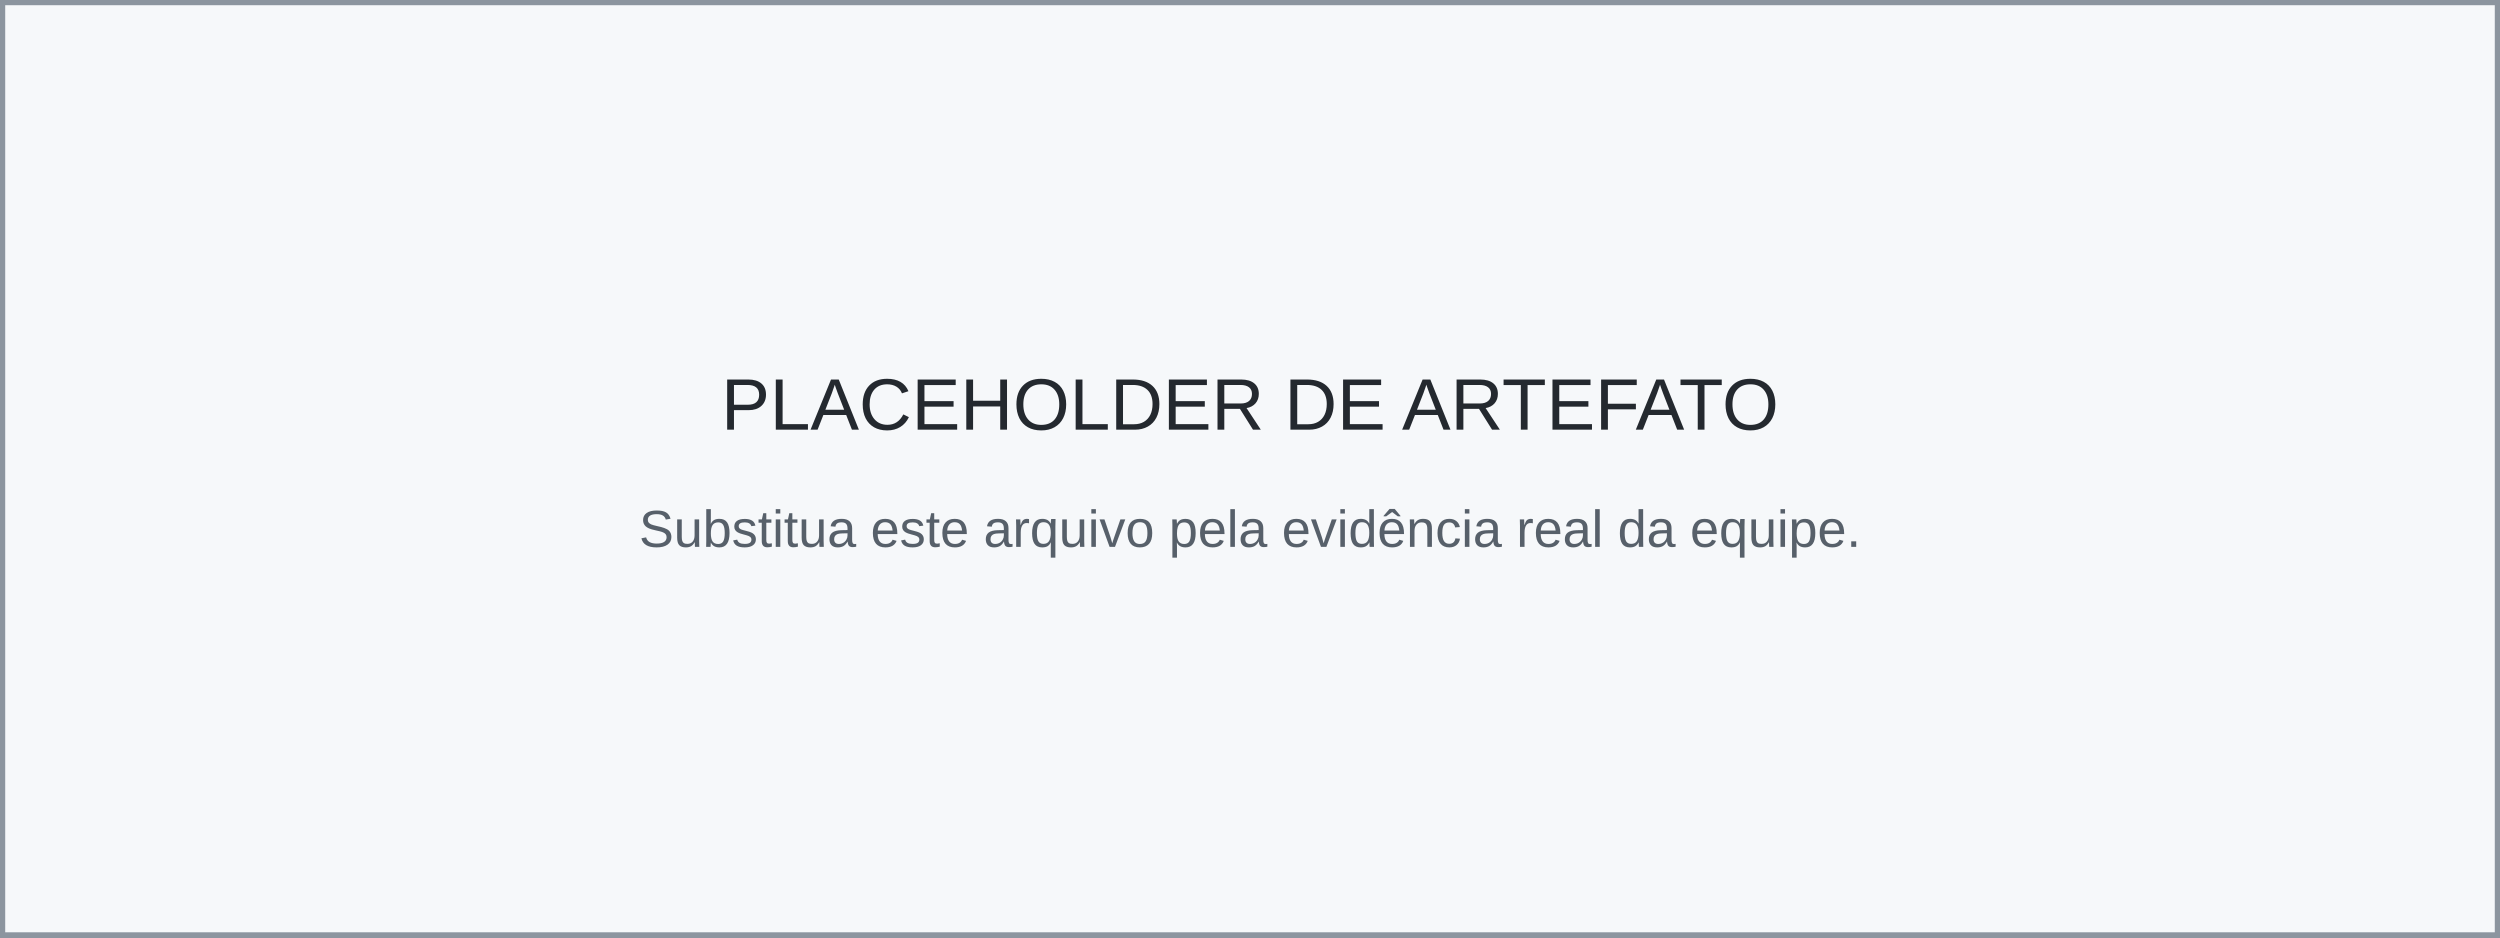
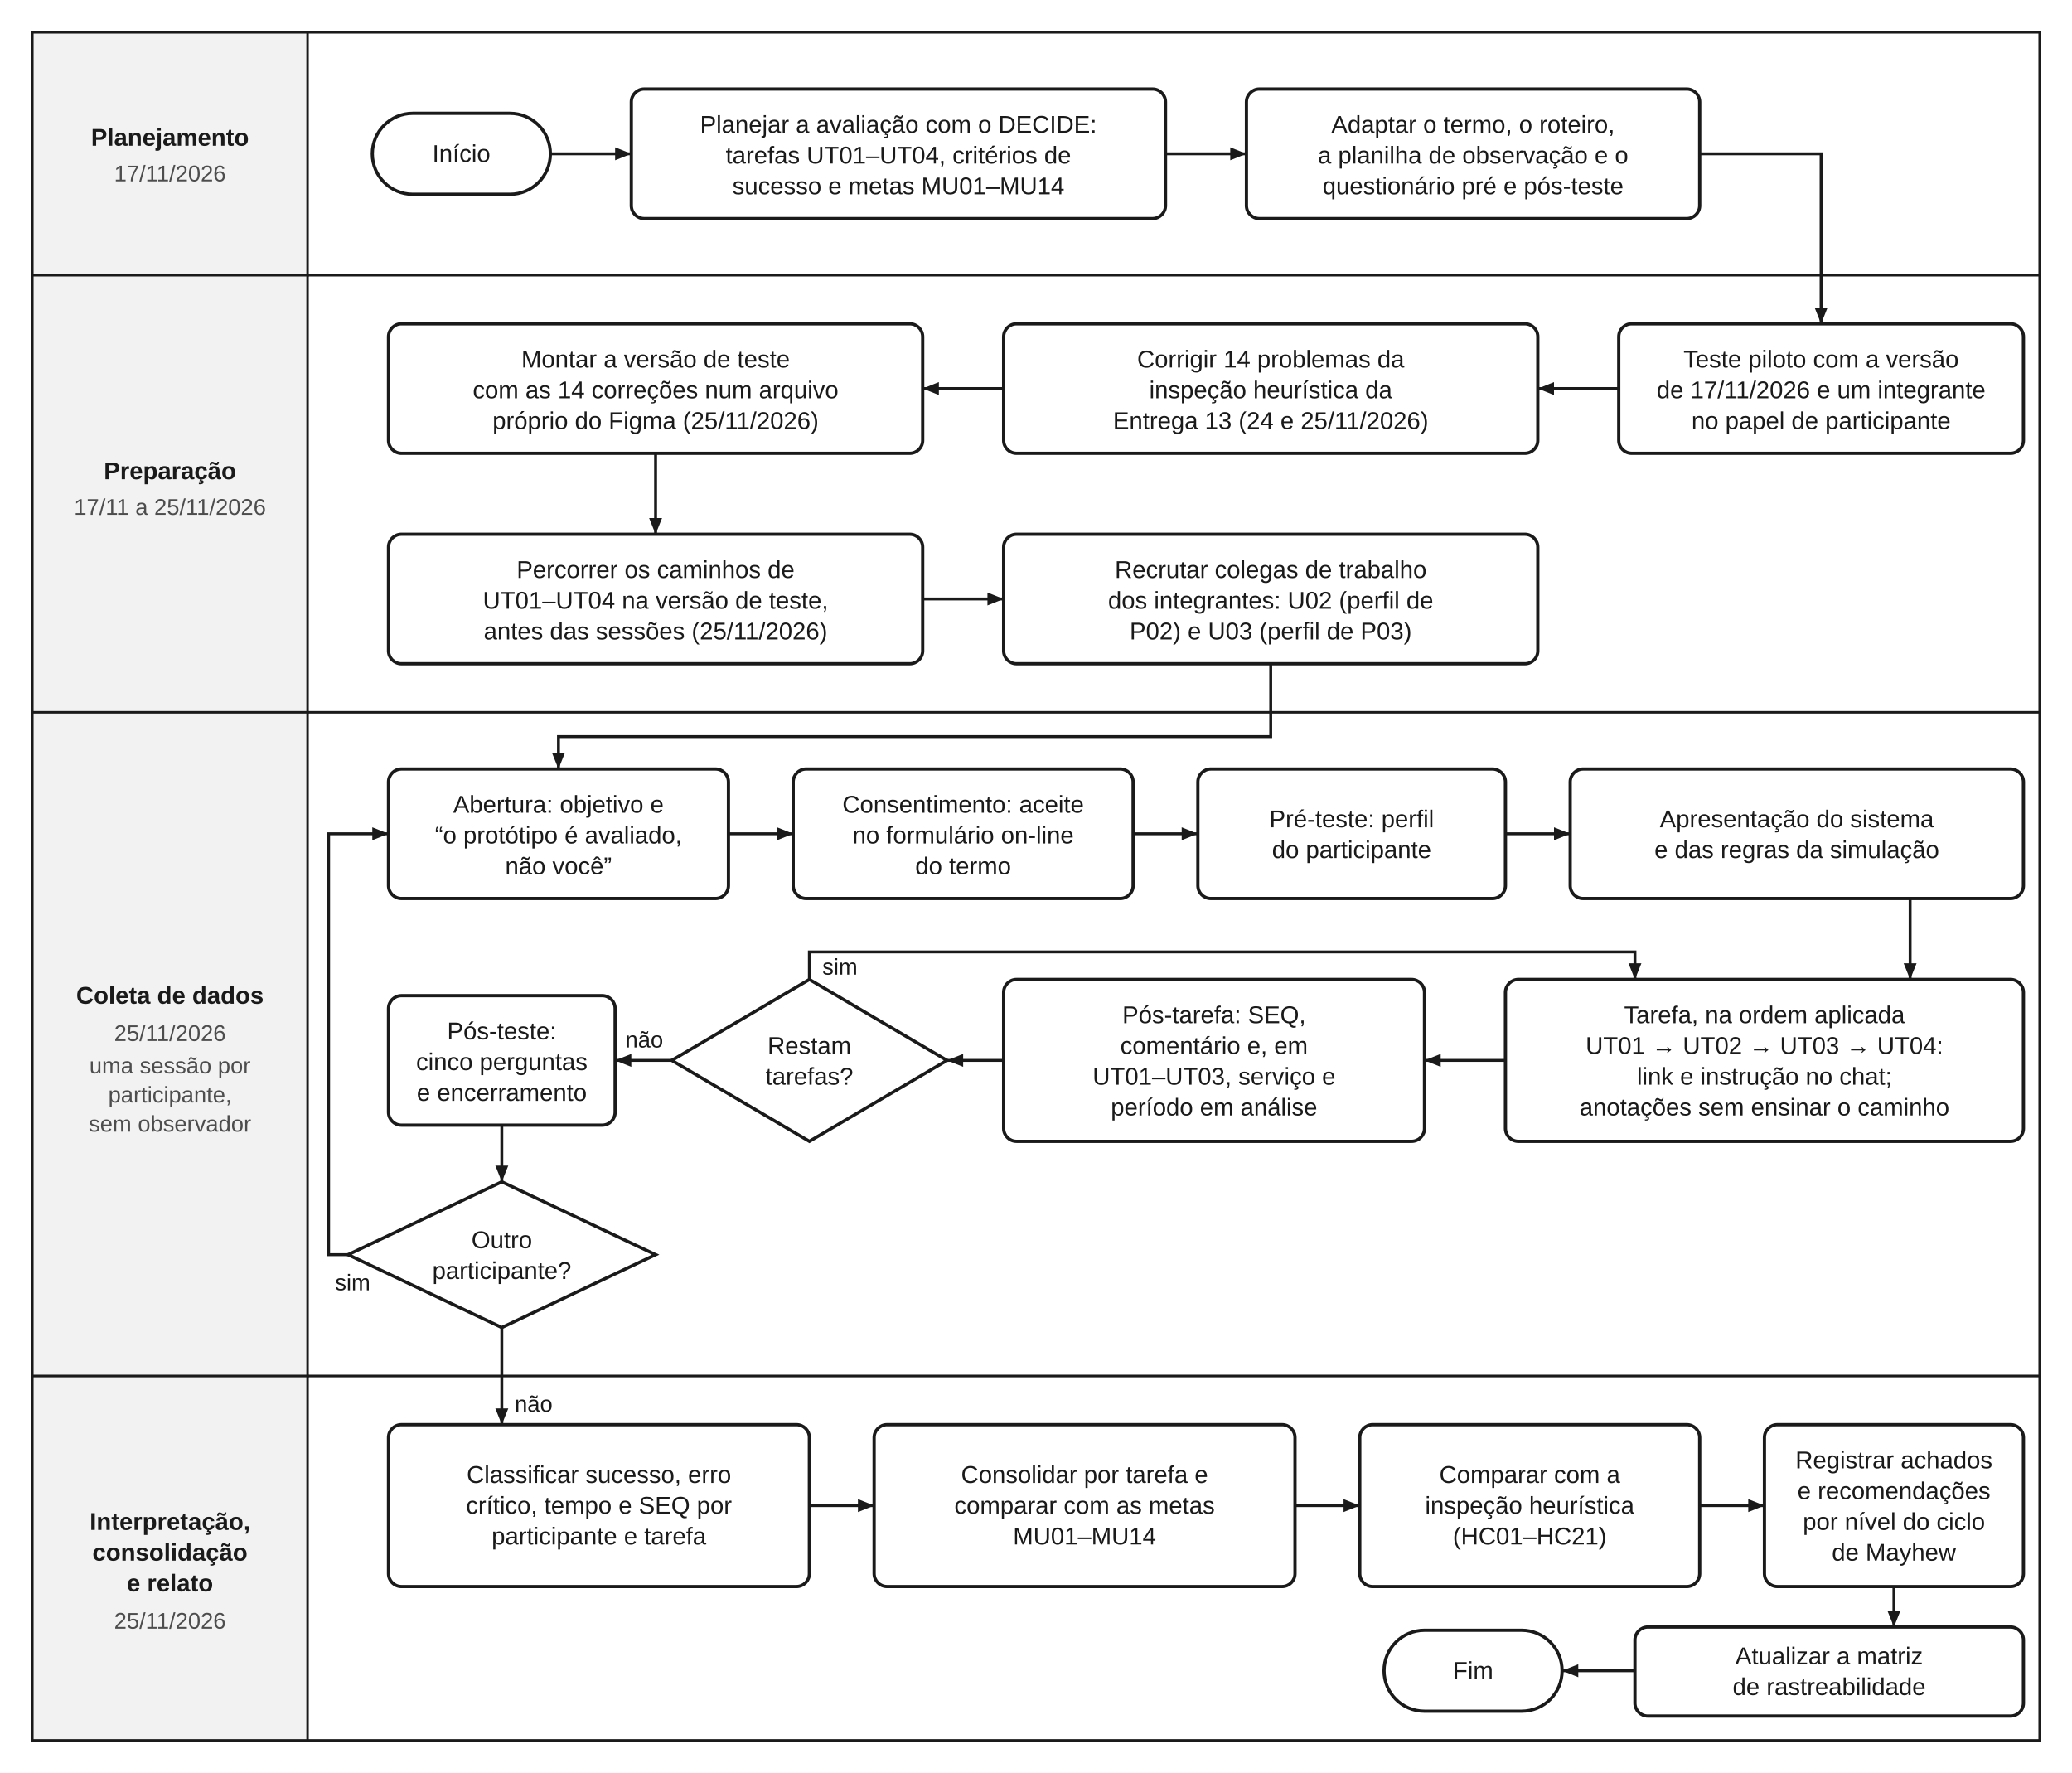
- <svg xmlns="http://www.w3.org/2000/svg" width="960" height="360" viewBox="0 0 960 360">
-   <rect width="100%" height="100%" fill="#f6f8fa" stroke="#8c959f" stroke-width="4" />
-   <text x="480" y="165" text-anchor="middle" font-family="Arial, sans-serif" font-size="28" fill="#24292f">PLACEHOLDER DE ARTEFATO</text>
-   <text x="480" y="210" text-anchor="middle" font-family="Arial, sans-serif" font-size="20" fill="#57606a">Substitua este arquivo pela evidência real da equipe.</text>
+ <svg xmlns="http://www.w3.org/2000/svg" width="1280" height="1095" viewBox="0 0 1280 1095" font-family="Arial, Helvetica, sans-serif" fill="#1a1a1a">
+   <defs>
+     <marker id="seta" viewBox="0 0 10 8" refX="10" refY="4" markerWidth="10" markerHeight="8" markerUnits="userSpaceOnUse" orient="auto">
+       <path d="M0,0 L10,4 L0,8 z" fill="#1a1a1a" />
+     </marker>
+   </defs>
+   <rect width="1280" height="1095" fill="#ffffff" />
+   <rect x="20" y="20" width="1240" height="150" fill="#ffffff" stroke="#1a1a1a" stroke-width="1.5" />
+   <rect x="20" y="170" width="1240" height="270" fill="#ffffff" stroke="#1a1a1a" stroke-width="1.5" />
+   <rect x="20" y="440" width="1240" height="410" fill="#ffffff" stroke="#1a1a1a" stroke-width="1.5" />
+   <rect x="20" y="850" width="1240" height="225" fill="#ffffff" stroke="#1a1a1a" stroke-width="1.5" />
+   <rect x="20" y="20" width="170" height="150" fill="#f2f2f2" stroke="#1a1a1a" stroke-width="1.5" />
+   <rect x="20" y="170" width="170" height="270" fill="#f2f2f2" stroke="#1a1a1a" stroke-width="1.5" />
+   <rect x="20" y="440" width="170" height="410" fill="#f2f2f2" stroke="#1a1a1a" stroke-width="1.5" />
+   <rect x="20" y="850" width="170" height="225" fill="#f2f2f2" stroke="#1a1a1a" stroke-width="1.5" />
+   <text x="105" y="90" font-size="15" font-weight="bold" text-anchor="middle">Planejamento</text>
+   <text x="105" y="112" font-size="14" fill="#4d4d4d" text-anchor="middle">17/11/2026</text>
+   <text x="105" y="296" font-size="15" font-weight="bold" text-anchor="middle">Preparação</text>
+   <text x="105" y="318" font-size="14" fill="#4d4d4d" text-anchor="middle">17/11 a 25/11/2026</text>
+   <text x="105" y="620" font-size="15" font-weight="bold" text-anchor="middle">Coleta de dados</text>
+   <text x="105" y="643" font-size="14" fill="#4d4d4d" text-anchor="middle">25/11/2026</text>
+   <text x="105" y="663" font-size="14" fill="#4d4d4d" text-anchor="middle">uma sessão por</text>
+   <text x="105" y="681" font-size="14" fill="#4d4d4d" text-anchor="middle">participante,</text>
+   <text x="105" y="699" font-size="14" fill="#4d4d4d" text-anchor="middle">sem observador</text>
+   <text x="105" y="945" font-size="15" font-weight="bold" text-anchor="middle">Interpretação,</text>
+   <text x="105" y="964" font-size="15" font-weight="bold" text-anchor="middle">consolidação</text>
+   <text x="105" y="983" font-size="15" font-weight="bold" text-anchor="middle">e relato</text>
+   <text x="105" y="1006" font-size="14" fill="#4d4d4d" text-anchor="middle">25/11/2026</text>
+   <rect x="230" y="70" width="110" height="50" rx="25" fill="#ffffff" stroke="#1a1a1a" stroke-width="2" />
+   <text x="285" y="100" font-size="15" text-anchor="middle">Início</text>
+   <rect x="390" y="55" width="330" height="80" rx="8" fill="#ffffff" stroke="#1a1a1a" stroke-width="2" />
+   <text x="555" y="82" font-size="15" text-anchor="middle">Planejar a avaliação com o DECIDE:</text>
+   <text x="555" y="101" font-size="15" text-anchor="middle">tarefas UT01–UT04, critérios de</text>
+   <text x="555" y="120" font-size="15" text-anchor="middle">sucesso e metas MU01–MU14</text>
+   <rect x="770" y="55" width="280" height="80" rx="8" fill="#ffffff" stroke="#1a1a1a" stroke-width="2" />
+   <text x="910" y="82" font-size="15" text-anchor="middle">Adaptar o termo, o roteiro,</text>
+   <text x="910" y="101" font-size="15" text-anchor="middle">a planilha de observação e o</text>
+   <text x="910" y="120" font-size="15" text-anchor="middle">questionário pré e pós-teste</text>
+   <path d="M340,95 L390,95" fill="none" stroke="#1a1a1a" stroke-width="1.8" marker-end="url(#seta)" />
+   <path d="M720,95 L770,95" fill="none" stroke="#1a1a1a" stroke-width="1.8" marker-end="url(#seta)" />
+   <path d="M1050,95 L1125,95 L1125,200" fill="none" stroke="#1a1a1a" stroke-width="1.8" marker-end="url(#seta)" />
+   <rect x="1000" y="200" width="250" height="80" rx="8" fill="#ffffff" stroke="#1a1a1a" stroke-width="2" />
+   <text x="1125" y="227" font-size="15" text-anchor="middle">Teste piloto com a versão</text>
+   <text x="1125" y="246" font-size="15" text-anchor="middle">de 17/11/2026 e um integrante</text>
+   <text x="1125" y="265" font-size="15" text-anchor="middle">no papel de participante</text>
+   <rect x="620" y="200" width="330" height="80" rx="8" fill="#ffffff" stroke="#1a1a1a" stroke-width="2" />
+   <text x="785" y="227" font-size="15" text-anchor="middle">Corrigir 14 problemas da</text>
+   <text x="785" y="246" font-size="15" text-anchor="middle">inspeção heurística da</text>
+   <text x="785" y="265" font-size="15" text-anchor="middle">Entrega 13 (24 e 25/11/2026)</text>
+   <rect x="240" y="200" width="330" height="80" rx="8" fill="#ffffff" stroke="#1a1a1a" stroke-width="2" />
+   <text x="405" y="227" font-size="15" text-anchor="middle">Montar a versão de teste</text>
+   <text x="405" y="246" font-size="15" text-anchor="middle">com as 14 correções num arquivo</text>
+   <text x="405" y="265" font-size="15" text-anchor="middle">próprio do Figma (25/11/2026)</text>
+   <path d="M1000,240 L950,240" fill="none" stroke="#1a1a1a" stroke-width="1.8" marker-end="url(#seta)" />
+   <path d="M620,240 L570,240" fill="none" stroke="#1a1a1a" stroke-width="1.8" marker-end="url(#seta)" />
+   <path d="M405,280 L405,330" fill="none" stroke="#1a1a1a" stroke-width="1.8" marker-end="url(#seta)" />
+   <rect x="240" y="330" width="330" height="80" rx="8" fill="#ffffff" stroke="#1a1a1a" stroke-width="2" />
+   <text x="405" y="357" font-size="15" text-anchor="middle">Percorrer os caminhos de</text>
+   <text x="405" y="376" font-size="15" text-anchor="middle">UT01–UT04 na versão de teste,</text>
+   <text x="405" y="395" font-size="15" text-anchor="middle">antes das sessões (25/11/2026)</text>
+   <rect x="620" y="330" width="330" height="80" rx="8" fill="#ffffff" stroke="#1a1a1a" stroke-width="2" />
+   <text x="785" y="357" font-size="15" text-anchor="middle">Recrutar colegas de trabalho</text>
+   <text x="785" y="376" font-size="15" text-anchor="middle">dos integrantes: U02 (perfil de</text>
+   <text x="785" y="395" font-size="15" text-anchor="middle">P02) e U03 (perfil de P03)</text>
+   <path d="M570,370 L620,370" fill="none" stroke="#1a1a1a" stroke-width="1.8" marker-end="url(#seta)" />
+   <path d="M785,410 L785,455 L345,455 L345,475" fill="none" stroke="#1a1a1a" stroke-width="1.8" marker-end="url(#seta)" />
+   <rect x="240" y="475" width="210" height="80" rx="8" fill="#ffffff" stroke="#1a1a1a" stroke-width="2" />
+   <text x="345" y="502" font-size="15" text-anchor="middle">Abertura: objetivo e</text>
+   <text x="345" y="521" font-size="15" text-anchor="middle">“o protótipo é avaliado,</text>
+   <text x="345" y="540" font-size="15" text-anchor="middle">não você”</text>
+   <rect x="490" y="475" width="210" height="80" rx="8" fill="#ffffff" stroke="#1a1a1a" stroke-width="2" />
+   <text x="595" y="502" font-size="15" text-anchor="middle">Consentimento: aceite</text>
+   <text x="595" y="521" font-size="15" text-anchor="middle">no formulário on-line</text>
+   <text x="595" y="540" font-size="15" text-anchor="middle">do termo</text>
+   <rect x="740" y="475" width="190" height="80" rx="8" fill="#ffffff" stroke="#1a1a1a" stroke-width="2" />
+   <text x="835" y="511" font-size="15" text-anchor="middle">Pré-teste: perfil</text>
+   <text x="835" y="530" font-size="15" text-anchor="middle">do participante</text>
+   <rect x="970" y="475" width="280" height="80" rx="8" fill="#ffffff" stroke="#1a1a1a" stroke-width="2" />
+   <text x="1110" y="511" font-size="15" text-anchor="middle">Apresentação do sistema</text>
+   <text x="1110" y="530" font-size="15" text-anchor="middle">e das regras da simulação</text>
+   <path d="M450,515 L490,515" fill="none" stroke="#1a1a1a" stroke-width="1.8" marker-end="url(#seta)" />
+   <path d="M700,515 L740,515" fill="none" stroke="#1a1a1a" stroke-width="1.8" marker-end="url(#seta)" />
+   <path d="M930,515 L970,515" fill="none" stroke="#1a1a1a" stroke-width="1.8" marker-end="url(#seta)" />
+   <path d="M1180,555 L1180,605" fill="none" stroke="#1a1a1a" stroke-width="1.8" marker-end="url(#seta)" />
+   <rect x="930" y="605" width="320" height="100" rx="8" fill="#ffffff" stroke="#1a1a1a" stroke-width="2" />
+   <text x="1090" y="632" font-size="15" text-anchor="middle">Tarefa, na ordem aplicada</text>
+   <text x="1090" y="651" font-size="15" text-anchor="middle">UT01 → UT02 → UT03 → UT04:</text>
+   <text x="1090" y="670" font-size="15" text-anchor="middle">link e instrução no chat;</text>
+   <text x="1090" y="689" font-size="15" text-anchor="middle">anotações sem ensinar o caminho</text>
+   <rect x="620" y="605" width="260" height="100" rx="8" fill="#ffffff" stroke="#1a1a1a" stroke-width="2" />
+   <text x="750" y="632" font-size="15" text-anchor="middle">Pós-tarefa: SEQ,</text>
+   <text x="750" y="651" font-size="15" text-anchor="middle">comentário e, em</text>
+   <text x="750" y="670" font-size="15" text-anchor="middle">UT01–UT03, serviço e</text>
+   <text x="750" y="689" font-size="15" text-anchor="middle">período em análise</text>
+   <polygon points="415,655 500,605 585,655 500,705" fill="#ffffff" stroke="#1a1a1a" stroke-width="2" />
+   <text x="500" y="651" font-size="15" text-anchor="middle">Restam</text>
+   <text x="500" y="670" font-size="15" text-anchor="middle">tarefas?</text>
+   <path d="M930,655 L880,655" fill="none" stroke="#1a1a1a" stroke-width="1.8" marker-end="url(#seta)" />
+   <path d="M620,655 L585,655" fill="none" stroke="#1a1a1a" stroke-width="1.8" marker-end="url(#seta)" />
+   <path d="M500,605 L500,588 L1010,588 L1010,605" fill="none" stroke="#1a1a1a" stroke-width="1.8" marker-end="url(#seta)" />
+   <text x="508" y="602" font-size="14">sim</text>
+   <path d="M415,655 L380,655" fill="none" stroke="#1a1a1a" stroke-width="1.8" marker-end="url(#seta)" />
+   <text x="398" y="647" font-size="14" text-anchor="middle">não</text>
+   <rect x="240" y="615" width="140" height="80" rx="8" fill="#ffffff" stroke="#1a1a1a" stroke-width="2" />
+   <text x="310" y="642" font-size="15" text-anchor="middle">Pós-teste:</text>
+   <text x="310" y="661" font-size="15" text-anchor="middle">cinco perguntas</text>
+   <text x="310" y="680" font-size="15" text-anchor="middle">e encerramento</text>
+   <path d="M310,695 L310,730" fill="none" stroke="#1a1a1a" stroke-width="1.8" marker-end="url(#seta)" />
+   <polygon points="215,775 310,730 405,775 310,820" fill="#ffffff" stroke="#1a1a1a" stroke-width="2" />
+   <text x="310" y="771" font-size="15" text-anchor="middle">Outro</text>
+   <text x="310" y="790" font-size="15" text-anchor="middle">participante?</text>
+   <path d="M215,775 L203,775 L203,515 L240,515" fill="none" stroke="#1a1a1a" stroke-width="1.8" marker-end="url(#seta)" />
+   <text x="207" y="797" font-size="14">sim</text>
+   <path d="M310,820 L310,880" fill="none" stroke="#1a1a1a" stroke-width="1.8" marker-end="url(#seta)" />
+   <text x="318" y="872" font-size="14">não</text>
+   <rect x="240" y="880" width="260" height="100" rx="8" fill="#ffffff" stroke="#1a1a1a" stroke-width="2" />
+   <text x="370" y="916" font-size="15" text-anchor="middle">Classificar sucesso, erro</text>
+   <text x="370" y="935" font-size="15" text-anchor="middle">crítico, tempo e SEQ por</text>
+   <text x="370" y="954" font-size="15" text-anchor="middle">participante e tarefa</text>
+   <rect x="540" y="880" width="260" height="100" rx="8" fill="#ffffff" stroke="#1a1a1a" stroke-width="2" />
+   <text x="670" y="916" font-size="15" text-anchor="middle">Consolidar por tarefa e</text>
+   <text x="670" y="935" font-size="15" text-anchor="middle">comparar com as metas</text>
+   <text x="670" y="954" font-size="15" text-anchor="middle">MU01–MU14</text>
+   <rect x="840" y="880" width="210" height="100" rx="8" fill="#ffffff" stroke="#1a1a1a" stroke-width="2" />
+   <text x="945" y="916" font-size="15" text-anchor="middle">Comparar com a</text>
+   <text x="945" y="935" font-size="15" text-anchor="middle">inspeção heurística</text>
+   <text x="945" y="954" font-size="15" text-anchor="middle">(HC01–HC21)</text>
+   <rect x="1090" y="880" width="160" height="100" rx="8" fill="#ffffff" stroke="#1a1a1a" stroke-width="2" />
+   <text x="1170" y="907" font-size="15" text-anchor="middle">Registrar achados</text>
+   <text x="1170" y="926" font-size="15" text-anchor="middle">e recomendações</text>
+   <text x="1170" y="945" font-size="15" text-anchor="middle">por nível do ciclo</text>
+   <text x="1170" y="964" font-size="15" text-anchor="middle">de Mayhew</text>
+   <path d="M500,930 L540,930" fill="none" stroke="#1a1a1a" stroke-width="1.8" marker-end="url(#seta)" />
+   <path d="M800,930 L840,930" fill="none" stroke="#1a1a1a" stroke-width="1.8" marker-end="url(#seta)" />
+   <path d="M1050,930 L1090,930" fill="none" stroke="#1a1a1a" stroke-width="1.8" marker-end="url(#seta)" />
+   <path d="M1170,980 L1170,1005" fill="none" stroke="#1a1a1a" stroke-width="1.8" marker-end="url(#seta)" />
+   <rect x="1010" y="1005" width="240" height="55" rx="8" fill="#ffffff" stroke="#1a1a1a" stroke-width="2" />
+   <text x="1130" y="1028" font-size="15" text-anchor="middle">Atualizar a matriz</text>
+   <text x="1130" y="1047" font-size="15" text-anchor="middle">de rastreabilidade</text>
+   <path d="M1010,1032 L965,1032" fill="none" stroke="#1a1a1a" stroke-width="1.8" marker-end="url(#seta)" />
+   <rect x="855" y="1007" width="110" height="50" rx="25" fill="#ffffff" stroke="#1a1a1a" stroke-width="2" />
+   <text x="910" y="1037" font-size="15" text-anchor="middle">Fim</text>
</svg>
